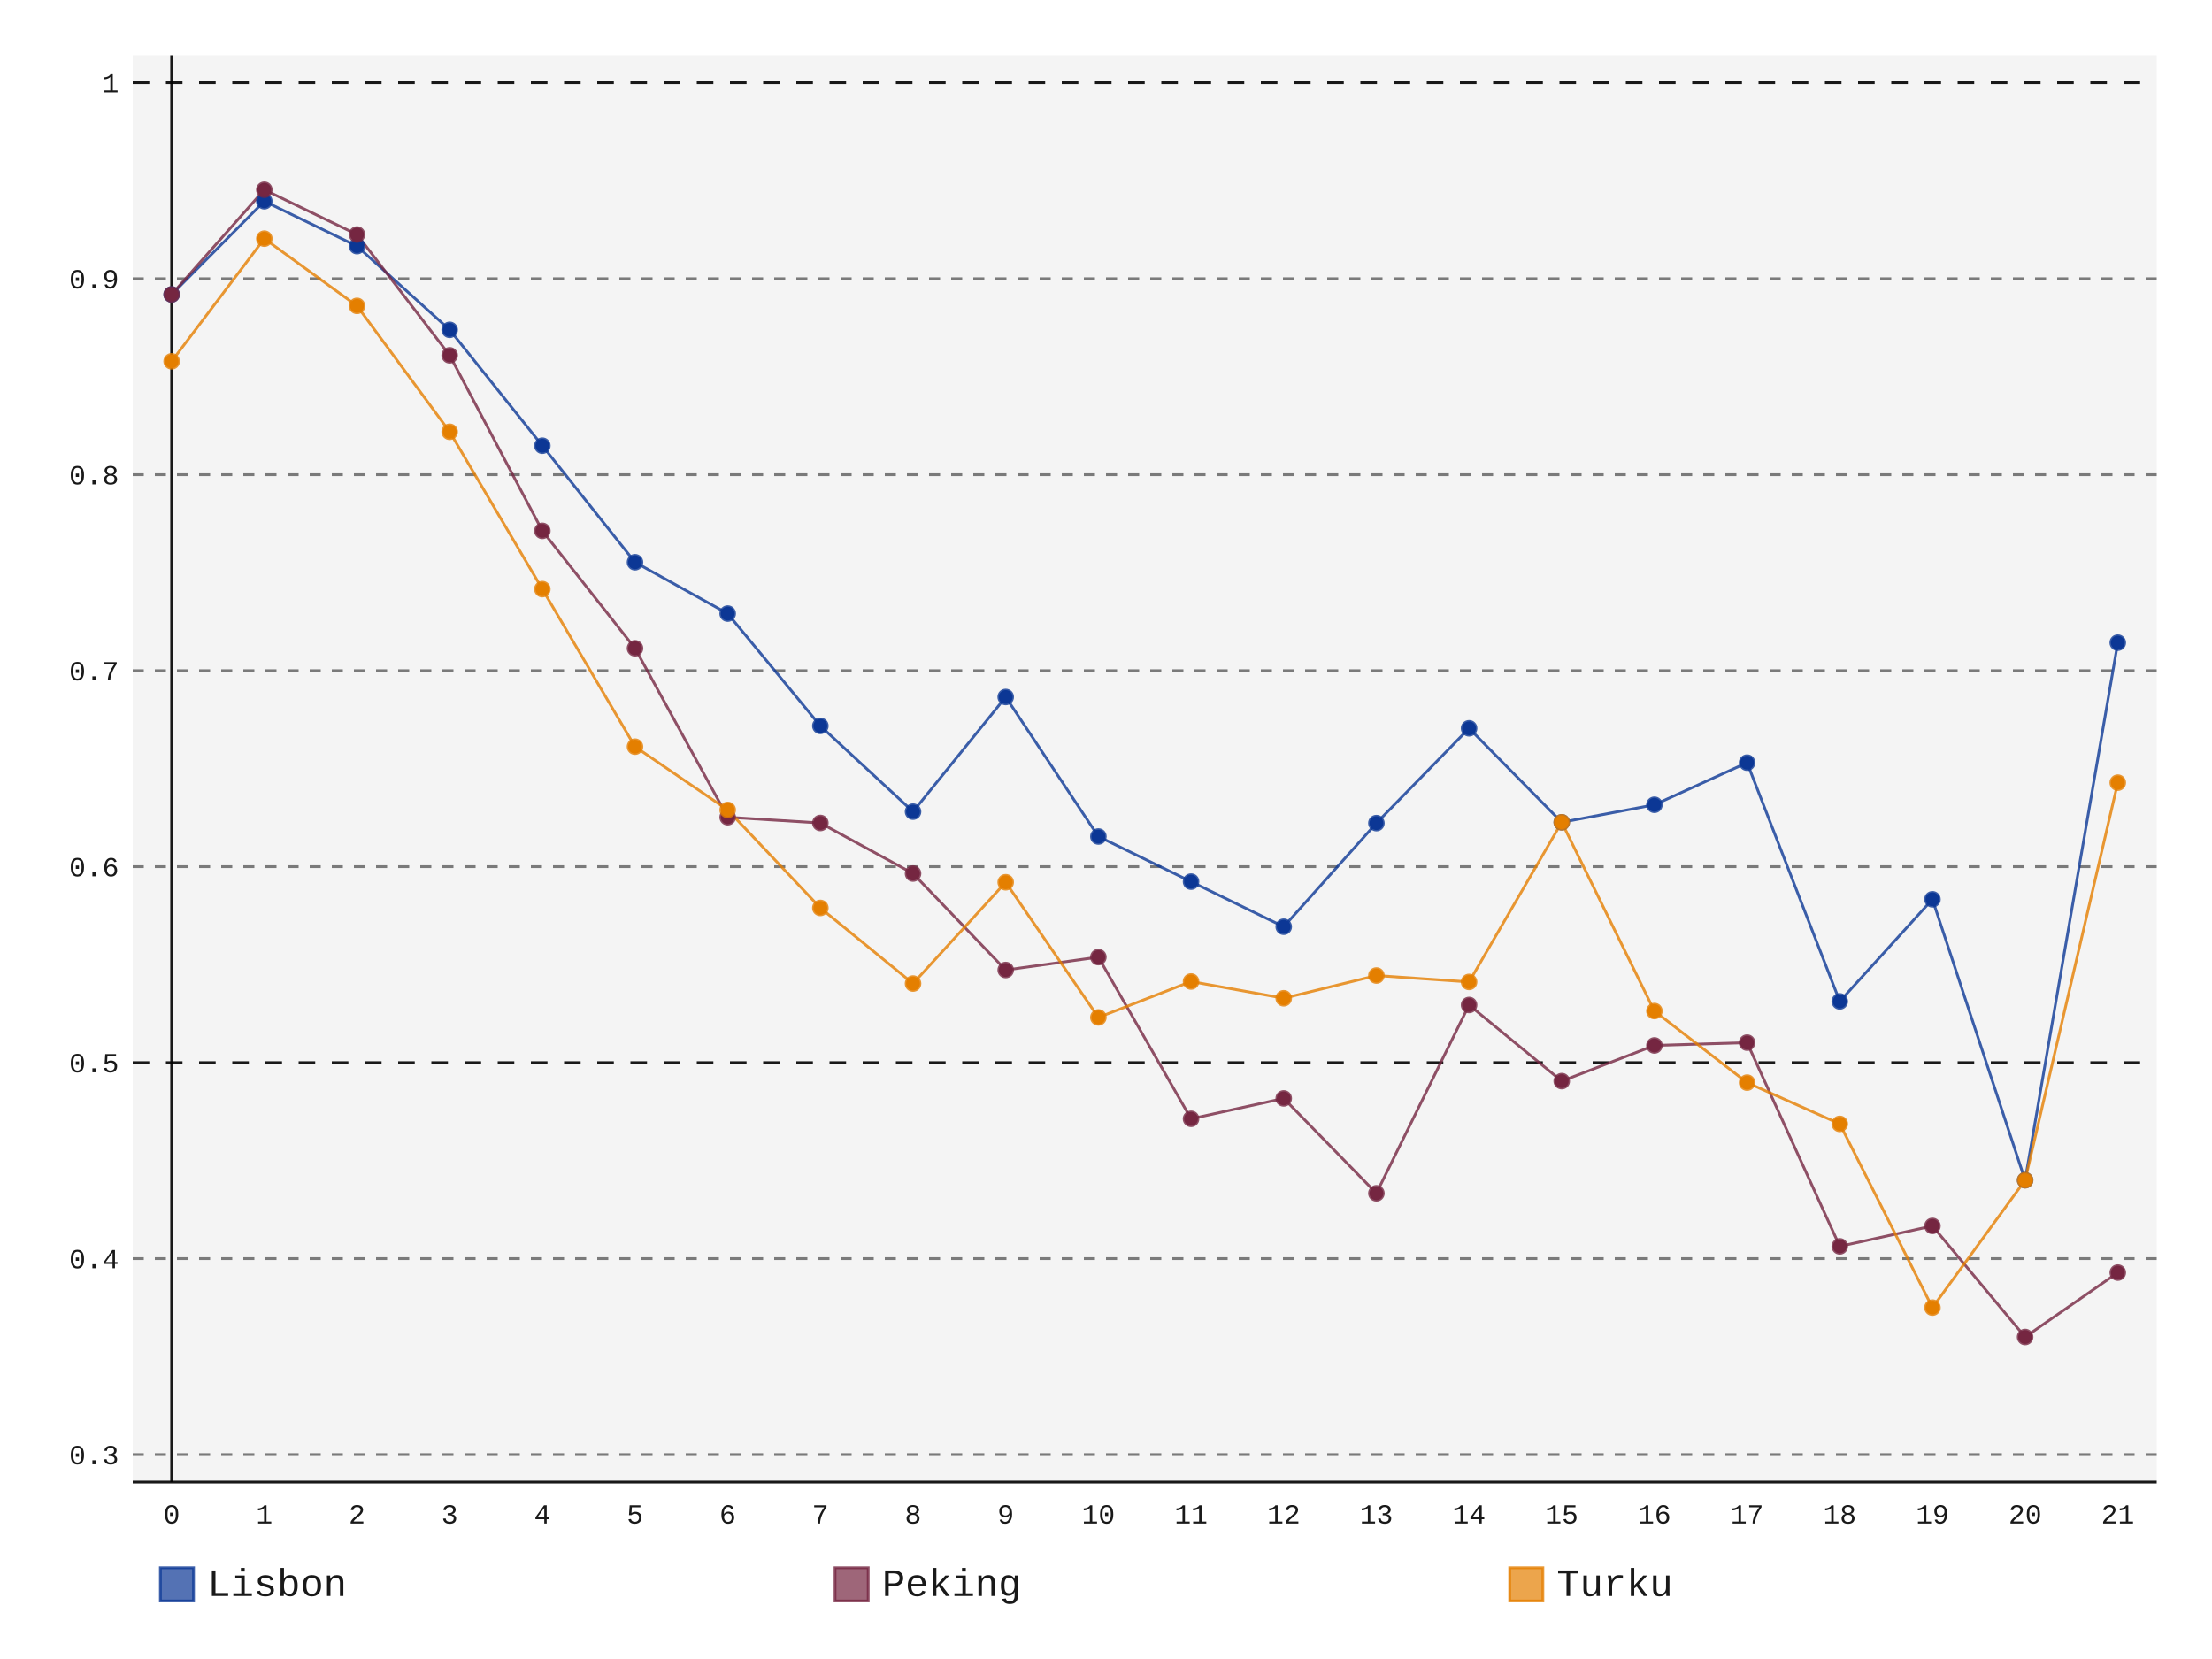
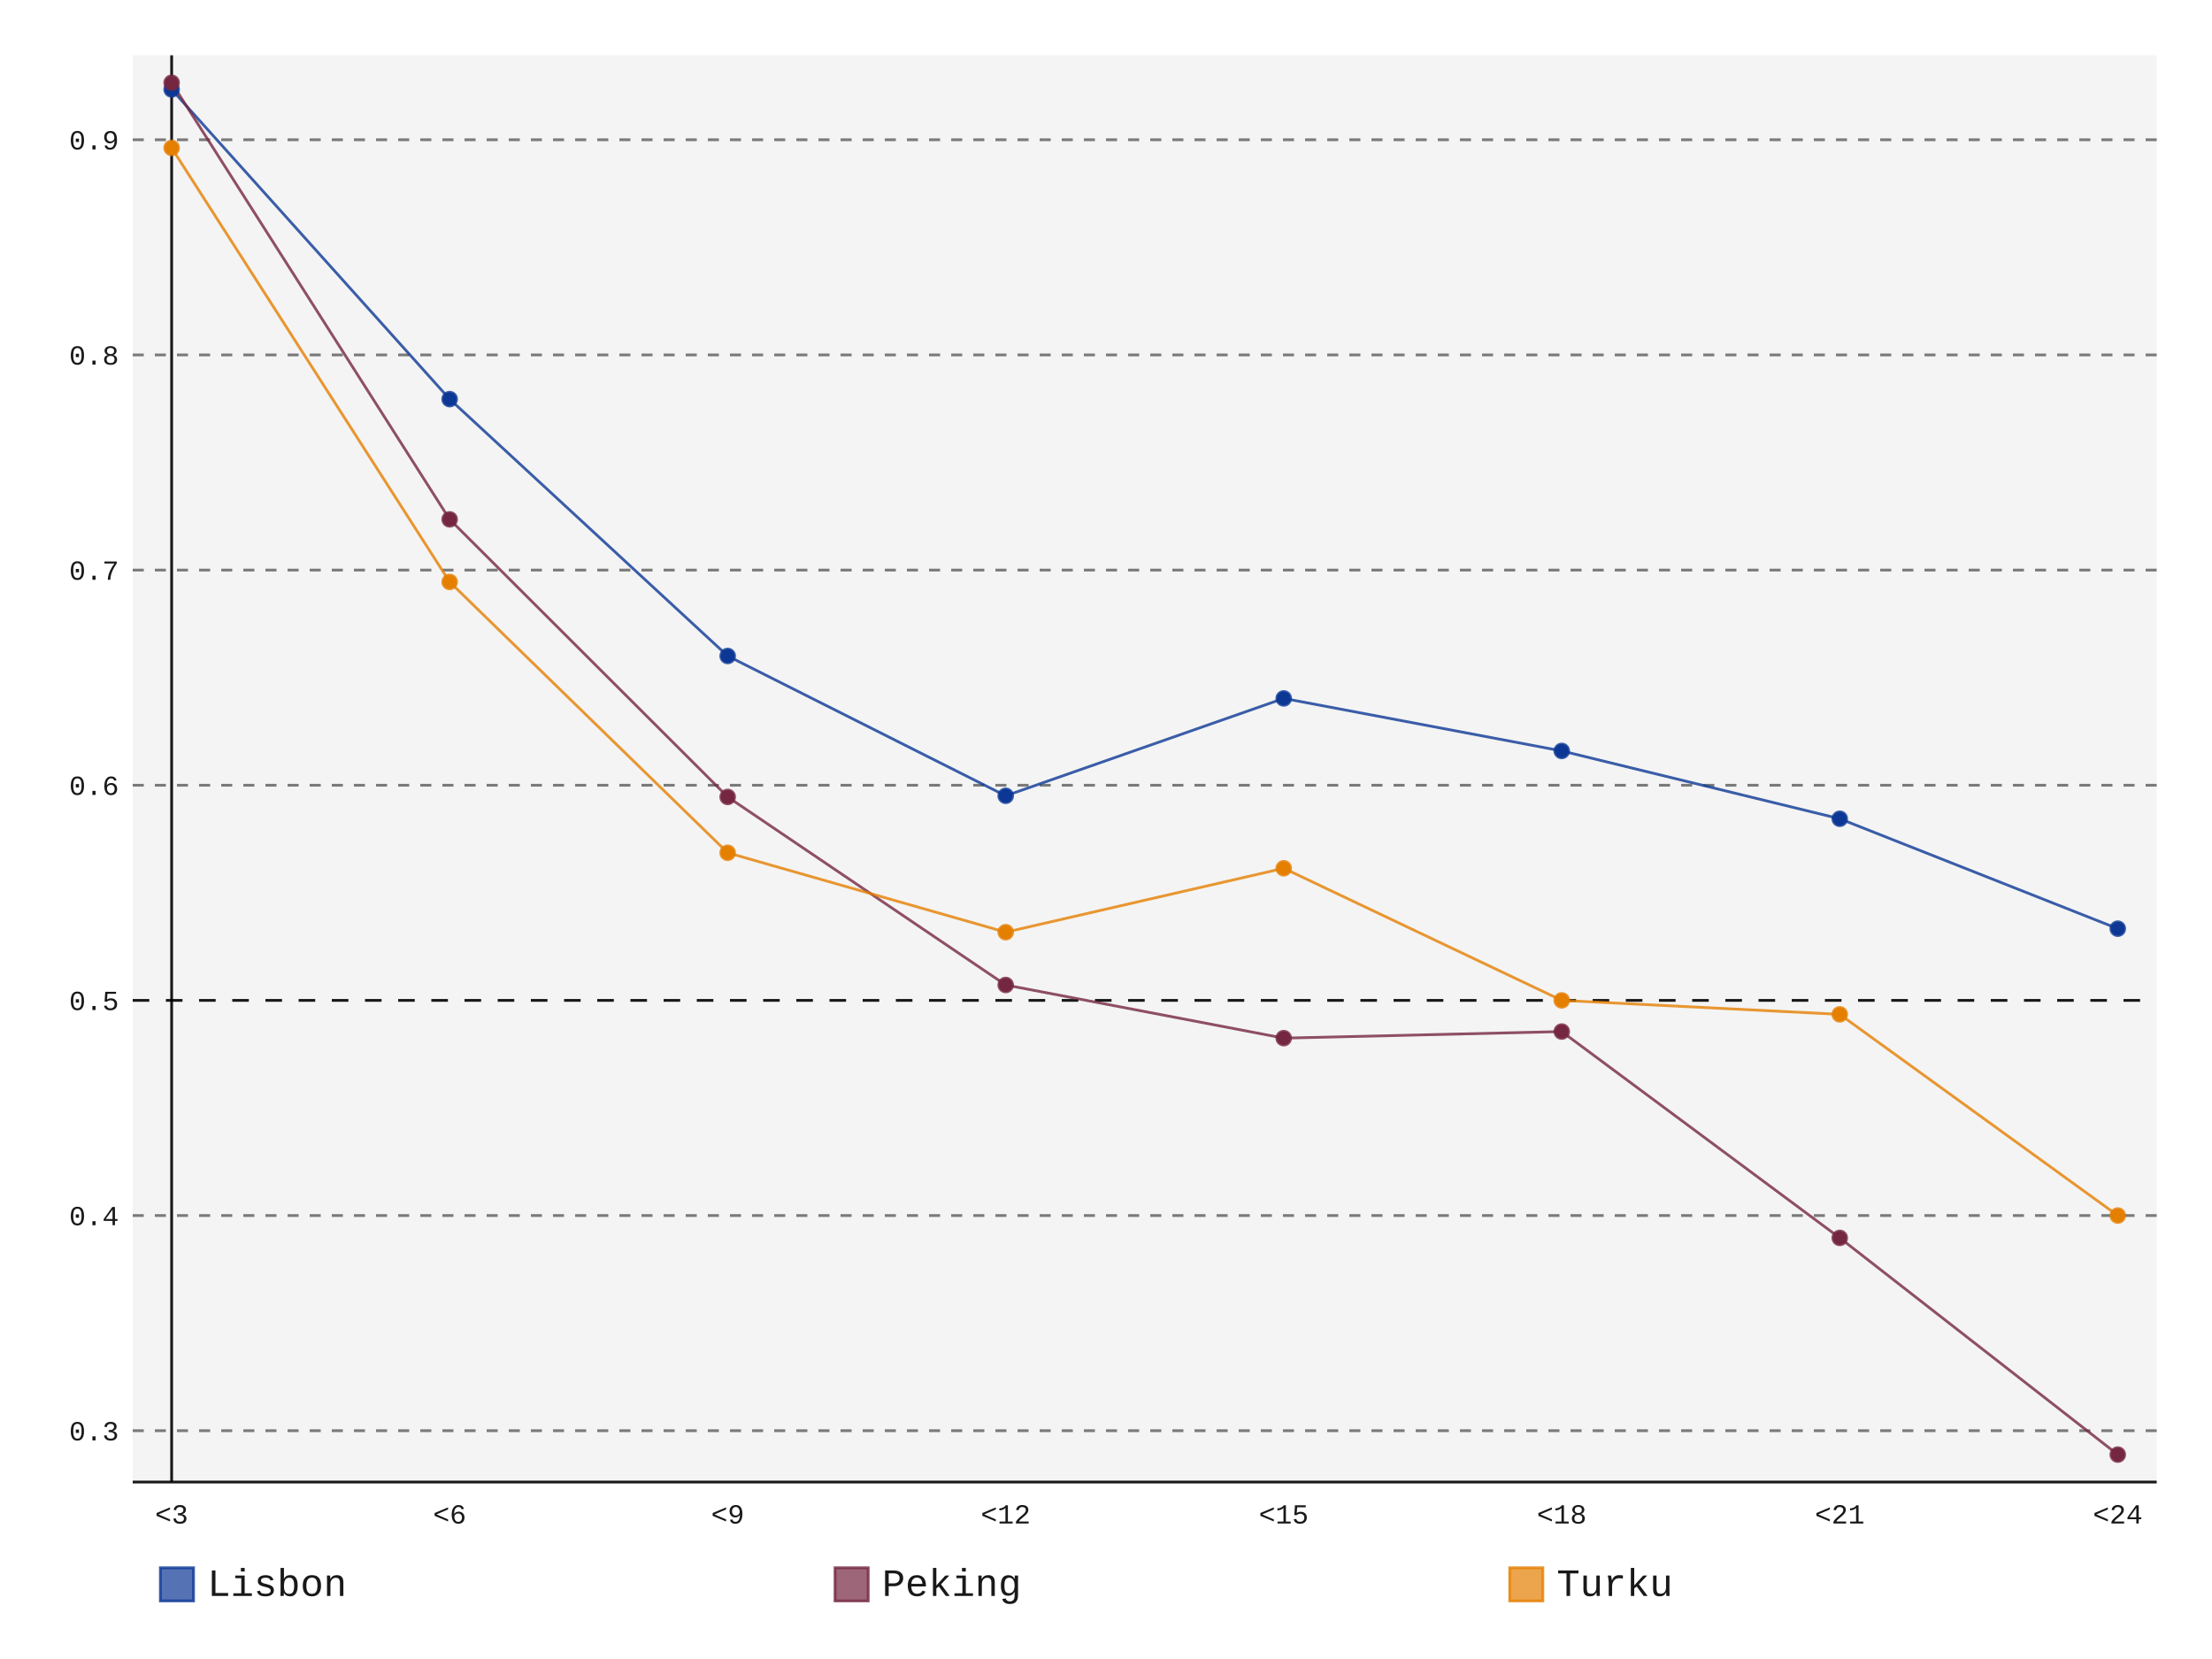
- <svg xmlns="http://www.w3.org/2000/svg" class="pygal-chart" id="chart-a496e3d3-52f7-44fc-8b7b-eeffedf970de" viewBox="0 0 800 600">
+ <svg xmlns="http://www.w3.org/2000/svg" class="pygal-chart" id="chart-1087927f-c073-4316-af6a-b9ae7d9bd48a" viewBox="0 0 800 600">
  <defs>
-     <style type="text/css">#chart-a496e3d3-52f7-44fc-8b7b-eeffedf970de{-webkit-user-select:none;-webkit-font-smoothing:antialiased;font-family:Consolas,"Liberation Mono",Menlo,Courier,monospace}#chart-a496e3d3-52f7-44fc-8b7b-eeffedf970de .title{font-family:Consolas,"Liberation Mono",Menlo,Courier,monospace;font-size:16px}#chart-a496e3d3-52f7-44fc-8b7b-eeffedf970de .legends .legend text{font-family:Consolas,"Liberation Mono",Menlo,Courier,monospace;font-size:14px}#chart-a496e3d3-52f7-44fc-8b7b-eeffedf970de .axis text{font-family:Consolas,"Liberation Mono",Menlo,Courier,monospace;font-size:10px}#chart-a496e3d3-52f7-44fc-8b7b-eeffedf970de .axis text.major{font-family:Consolas,"Liberation Mono",Menlo,Courier,monospace;font-size:10px}#chart-a496e3d3-52f7-44fc-8b7b-eeffedf970de .text-overlay text.value{font-family:Consolas,"Liberation Mono",Menlo,Courier,monospace;font-size:16px}#chart-a496e3d3-52f7-44fc-8b7b-eeffedf970de .text-overlay text.label{font-family:Consolas,"Liberation Mono",Menlo,Courier,monospace;font-size:10px}#chart-a496e3d3-52f7-44fc-8b7b-eeffedf970de .tooltip{font-family:Consolas,"Liberation Mono",Menlo,Courier,monospace;font-size:14px}#chart-a496e3d3-52f7-44fc-8b7b-eeffedf970de text.no_data{font-family:Consolas,"Liberation Mono",Menlo,Courier,monospace;font-size:64px}
- #chart-a496e3d3-52f7-44fc-8b7b-eeffedf970de{background-color:transparent}#chart-a496e3d3-52f7-44fc-8b7b-eeffedf970de path,#chart-a496e3d3-52f7-44fc-8b7b-eeffedf970de line,#chart-a496e3d3-52f7-44fc-8b7b-eeffedf970de rect,#chart-a496e3d3-52f7-44fc-8b7b-eeffedf970de circle{-webkit-transition:150ms;-moz-transition:150ms;transition:150ms}#chart-a496e3d3-52f7-44fc-8b7b-eeffedf970de .graph &gt; .background{fill:transparent}#chart-a496e3d3-52f7-44fc-8b7b-eeffedf970de .plot &gt; .background{fill:rgba(240,240,240,0.7)}#chart-a496e3d3-52f7-44fc-8b7b-eeffedf970de .graph{fill:rgba(0,0,0,0.9)}#chart-a496e3d3-52f7-44fc-8b7b-eeffedf970de text.no_data{fill:rgba(0,0,0,0.9)}#chart-a496e3d3-52f7-44fc-8b7b-eeffedf970de .title{fill:rgba(0,0,0,0.9)}#chart-a496e3d3-52f7-44fc-8b7b-eeffedf970de .legends .legend text{fill:rgba(0,0,0,0.9)}#chart-a496e3d3-52f7-44fc-8b7b-eeffedf970de .legends .legend:hover text{fill:rgba(0,0,0,0.9)}#chart-a496e3d3-52f7-44fc-8b7b-eeffedf970de .axis .line{stroke:rgba(0,0,0,0.9)}#chart-a496e3d3-52f7-44fc-8b7b-eeffedf970de .axis .guide.line{stroke:rgba(0,0,0,0.5)}#chart-a496e3d3-52f7-44fc-8b7b-eeffedf970de .axis .major.line{stroke:rgba(0,0,0,0.9)}#chart-a496e3d3-52f7-44fc-8b7b-eeffedf970de .axis text.major{fill:rgba(0,0,0,0.9)}#chart-a496e3d3-52f7-44fc-8b7b-eeffedf970de .axis.y .guides:hover .guide.line,#chart-a496e3d3-52f7-44fc-8b7b-eeffedf970de .line-graph .axis.x .guides:hover .guide.line,#chart-a496e3d3-52f7-44fc-8b7b-eeffedf970de .stackedline-graph .axis.x .guides:hover .guide.line,#chart-a496e3d3-52f7-44fc-8b7b-eeffedf970de .xy-graph .axis.x .guides:hover .guide.line{stroke:rgba(0,0,0,0.9)}#chart-a496e3d3-52f7-44fc-8b7b-eeffedf970de .axis .guides:hover text{fill:rgba(0,0,0,0.9)}#chart-a496e3d3-52f7-44fc-8b7b-eeffedf970de .reactive{fill-opacity:.7;stroke-opacity:.8}#chart-a496e3d3-52f7-44fc-8b7b-eeffedf970de .ci{stroke:rgba(0,0,0,0.9)}#chart-a496e3d3-52f7-44fc-8b7b-eeffedf970de .reactive.active,#chart-a496e3d3-52f7-44fc-8b7b-eeffedf970de .active .reactive{fill-opacity:.8;stroke-opacity:.9;stroke-width:4}#chart-a496e3d3-52f7-44fc-8b7b-eeffedf970de .ci .reactive.active{stroke-width:1.5}#chart-a496e3d3-52f7-44fc-8b7b-eeffedf970de .series text{fill:rgba(0,0,0,0.9)}#chart-a496e3d3-52f7-44fc-8b7b-eeffedf970de .tooltip rect{fill:rgba(240,240,240,0.7);stroke:rgba(0,0,0,0.9);-webkit-transition:opacity 150ms;-moz-transition:opacity 150ms;transition:opacity 150ms}#chart-a496e3d3-52f7-44fc-8b7b-eeffedf970de .tooltip .label{fill:rgba(0,0,0,0.9)}#chart-a496e3d3-52f7-44fc-8b7b-eeffedf970de .tooltip .label{fill:rgba(0,0,0,0.9)}#chart-a496e3d3-52f7-44fc-8b7b-eeffedf970de .tooltip .legend{font-size:.8em;fill:rgba(0,0,0,0.5)}#chart-a496e3d3-52f7-44fc-8b7b-eeffedf970de .tooltip .x_label{font-size:.6em;fill:rgba(0,0,0,0.9)}#chart-a496e3d3-52f7-44fc-8b7b-eeffedf970de .tooltip .xlink{font-size:.5em;text-decoration:underline}#chart-a496e3d3-52f7-44fc-8b7b-eeffedf970de .tooltip .value{font-size:1.5em}#chart-a496e3d3-52f7-44fc-8b7b-eeffedf970de .bound{font-size:.5em}#chart-a496e3d3-52f7-44fc-8b7b-eeffedf970de .max-value{font-size:.75em;fill:rgba(0,0,0,0.5)}#chart-a496e3d3-52f7-44fc-8b7b-eeffedf970de .map-element{fill:rgba(240,240,240,0.7);stroke:rgba(0,0,0,0.5) !important}#chart-a496e3d3-52f7-44fc-8b7b-eeffedf970de .map-element .reactive{fill-opacity:inherit;stroke-opacity:inherit}#chart-a496e3d3-52f7-44fc-8b7b-eeffedf970de .color-0,#chart-a496e3d3-52f7-44fc-8b7b-eeffedf970de .color-0 a:visited{stroke:rgb(12,55,149);fill:rgb(12,55,149)}#chart-a496e3d3-52f7-44fc-8b7b-eeffedf970de .color-1,#chart-a496e3d3-52f7-44fc-8b7b-eeffedf970de .color-1 a:visited{stroke:rgb(117,38,65);fill:rgb(117,38,65)}#chart-a496e3d3-52f7-44fc-8b7b-eeffedf970de .color-2,#chart-a496e3d3-52f7-44fc-8b7b-eeffedf970de .color-2 a:visited{stroke:rgb(228,127,0);fill:rgb(228,127,0)}#chart-a496e3d3-52f7-44fc-8b7b-eeffedf970de .text-overlay .color-0 text{fill:black}#chart-a496e3d3-52f7-44fc-8b7b-eeffedf970de .text-overlay .color-1 text{fill:black}#chart-a496e3d3-52f7-44fc-8b7b-eeffedf970de .text-overlay .color-2 text{fill:black}
- #chart-a496e3d3-52f7-44fc-8b7b-eeffedf970de text.no_data{text-anchor:middle}#chart-a496e3d3-52f7-44fc-8b7b-eeffedf970de .guide.line{fill:none}#chart-a496e3d3-52f7-44fc-8b7b-eeffedf970de .centered{text-anchor:middle}#chart-a496e3d3-52f7-44fc-8b7b-eeffedf970de .title{text-anchor:middle}#chart-a496e3d3-52f7-44fc-8b7b-eeffedf970de .legends .legend text{fill-opacity:1}#chart-a496e3d3-52f7-44fc-8b7b-eeffedf970de .axis.x text{text-anchor:middle}#chart-a496e3d3-52f7-44fc-8b7b-eeffedf970de .axis.x:not(.web) text[transform]{text-anchor:start}#chart-a496e3d3-52f7-44fc-8b7b-eeffedf970de .axis.x:not(.web) text[transform].backwards{text-anchor:end}#chart-a496e3d3-52f7-44fc-8b7b-eeffedf970de .axis.y text{text-anchor:end}#chart-a496e3d3-52f7-44fc-8b7b-eeffedf970de .axis.y text[transform].backwards{text-anchor:start}#chart-a496e3d3-52f7-44fc-8b7b-eeffedf970de .axis.y2 text{text-anchor:start}#chart-a496e3d3-52f7-44fc-8b7b-eeffedf970de .axis.y2 text[transform].backwards{text-anchor:end}#chart-a496e3d3-52f7-44fc-8b7b-eeffedf970de .axis .guide.line{stroke-dasharray:4,4}#chart-a496e3d3-52f7-44fc-8b7b-eeffedf970de .axis .major.guide.line{stroke-dasharray:6,6}#chart-a496e3d3-52f7-44fc-8b7b-eeffedf970de .horizontal .axis.y .guide.line,#chart-a496e3d3-52f7-44fc-8b7b-eeffedf970de .horizontal .axis.y2 .guide.line,#chart-a496e3d3-52f7-44fc-8b7b-eeffedf970de .vertical .axis.x .guide.line{opacity:0}#chart-a496e3d3-52f7-44fc-8b7b-eeffedf970de .horizontal .axis.always_show .guide.line,#chart-a496e3d3-52f7-44fc-8b7b-eeffedf970de .vertical .axis.always_show .guide.line{opacity:1 !important}#chart-a496e3d3-52f7-44fc-8b7b-eeffedf970de .axis.y .guides:hover .guide.line,#chart-a496e3d3-52f7-44fc-8b7b-eeffedf970de .axis.y2 .guides:hover .guide.line,#chart-a496e3d3-52f7-44fc-8b7b-eeffedf970de .axis.x .guides:hover .guide.line{opacity:1}#chart-a496e3d3-52f7-44fc-8b7b-eeffedf970de .axis .guides:hover text{opacity:1}#chart-a496e3d3-52f7-44fc-8b7b-eeffedf970de .nofill{fill:none}#chart-a496e3d3-52f7-44fc-8b7b-eeffedf970de .subtle-fill{fill-opacity:.2}#chart-a496e3d3-52f7-44fc-8b7b-eeffedf970de .dot{stroke-width:1px;fill-opacity:1}#chart-a496e3d3-52f7-44fc-8b7b-eeffedf970de .dot.active{stroke-width:5px}#chart-a496e3d3-52f7-44fc-8b7b-eeffedf970de .dot.negative{fill:transparent}#chart-a496e3d3-52f7-44fc-8b7b-eeffedf970de text,#chart-a496e3d3-52f7-44fc-8b7b-eeffedf970de tspan{stroke:none !important}#chart-a496e3d3-52f7-44fc-8b7b-eeffedf970de .series text.active{opacity:1}#chart-a496e3d3-52f7-44fc-8b7b-eeffedf970de .tooltip rect{fill-opacity:.95;stroke-width:.5}#chart-a496e3d3-52f7-44fc-8b7b-eeffedf970de .tooltip text{fill-opacity:1}#chart-a496e3d3-52f7-44fc-8b7b-eeffedf970de .showable{visibility:hidden}#chart-a496e3d3-52f7-44fc-8b7b-eeffedf970de .showable.shown{visibility:visible}#chart-a496e3d3-52f7-44fc-8b7b-eeffedf970de .gauge-background{fill:rgba(229,229,229,1);stroke:none}#chart-a496e3d3-52f7-44fc-8b7b-eeffedf970de .bg-lines{stroke:transparent;stroke-width:2px}</style>
+     <style type="text/css">#chart-1087927f-c073-4316-af6a-b9ae7d9bd48a{-webkit-user-select:none;-webkit-font-smoothing:antialiased;font-family:Consolas,"Liberation Mono",Menlo,Courier,monospace}#chart-1087927f-c073-4316-af6a-b9ae7d9bd48a .title{font-family:Consolas,"Liberation Mono",Menlo,Courier,monospace;font-size:16px}#chart-1087927f-c073-4316-af6a-b9ae7d9bd48a .legends .legend text{font-family:Consolas,"Liberation Mono",Menlo,Courier,monospace;font-size:14px}#chart-1087927f-c073-4316-af6a-b9ae7d9bd48a .axis text{font-family:Consolas,"Liberation Mono",Menlo,Courier,monospace;font-size:10px}#chart-1087927f-c073-4316-af6a-b9ae7d9bd48a .axis text.major{font-family:Consolas,"Liberation Mono",Menlo,Courier,monospace;font-size:10px}#chart-1087927f-c073-4316-af6a-b9ae7d9bd48a .text-overlay text.value{font-family:Consolas,"Liberation Mono",Menlo,Courier,monospace;font-size:16px}#chart-1087927f-c073-4316-af6a-b9ae7d9bd48a .text-overlay text.label{font-family:Consolas,"Liberation Mono",Menlo,Courier,monospace;font-size:10px}#chart-1087927f-c073-4316-af6a-b9ae7d9bd48a .tooltip{font-family:Consolas,"Liberation Mono",Menlo,Courier,monospace;font-size:14px}#chart-1087927f-c073-4316-af6a-b9ae7d9bd48a text.no_data{font-family:Consolas,"Liberation Mono",Menlo,Courier,monospace;font-size:64px}
+ #chart-1087927f-c073-4316-af6a-b9ae7d9bd48a{background-color:transparent}#chart-1087927f-c073-4316-af6a-b9ae7d9bd48a path,#chart-1087927f-c073-4316-af6a-b9ae7d9bd48a line,#chart-1087927f-c073-4316-af6a-b9ae7d9bd48a rect,#chart-1087927f-c073-4316-af6a-b9ae7d9bd48a circle{-webkit-transition:150ms;-moz-transition:150ms;transition:150ms}#chart-1087927f-c073-4316-af6a-b9ae7d9bd48a .graph &gt; .background{fill:transparent}#chart-1087927f-c073-4316-af6a-b9ae7d9bd48a .plot &gt; .background{fill:rgba(240,240,240,0.7)}#chart-1087927f-c073-4316-af6a-b9ae7d9bd48a .graph{fill:rgba(0,0,0,0.9)}#chart-1087927f-c073-4316-af6a-b9ae7d9bd48a text.no_data{fill:rgba(0,0,0,0.9)}#chart-1087927f-c073-4316-af6a-b9ae7d9bd48a .title{fill:rgba(0,0,0,0.9)}#chart-1087927f-c073-4316-af6a-b9ae7d9bd48a .legends .legend text{fill:rgba(0,0,0,0.9)}#chart-1087927f-c073-4316-af6a-b9ae7d9bd48a .legends .legend:hover text{fill:rgba(0,0,0,0.9)}#chart-1087927f-c073-4316-af6a-b9ae7d9bd48a .axis .line{stroke:rgba(0,0,0,0.9)}#chart-1087927f-c073-4316-af6a-b9ae7d9bd48a .axis .guide.line{stroke:rgba(0,0,0,0.5)}#chart-1087927f-c073-4316-af6a-b9ae7d9bd48a .axis .major.line{stroke:rgba(0,0,0,0.9)}#chart-1087927f-c073-4316-af6a-b9ae7d9bd48a .axis text.major{fill:rgba(0,0,0,0.9)}#chart-1087927f-c073-4316-af6a-b9ae7d9bd48a .axis.y .guides:hover .guide.line,#chart-1087927f-c073-4316-af6a-b9ae7d9bd48a .line-graph .axis.x .guides:hover .guide.line,#chart-1087927f-c073-4316-af6a-b9ae7d9bd48a .stackedline-graph .axis.x .guides:hover .guide.line,#chart-1087927f-c073-4316-af6a-b9ae7d9bd48a .xy-graph .axis.x .guides:hover .guide.line{stroke:rgba(0,0,0,0.9)}#chart-1087927f-c073-4316-af6a-b9ae7d9bd48a .axis .guides:hover text{fill:rgba(0,0,0,0.9)}#chart-1087927f-c073-4316-af6a-b9ae7d9bd48a .reactive{fill-opacity:.7;stroke-opacity:.8}#chart-1087927f-c073-4316-af6a-b9ae7d9bd48a .ci{stroke:rgba(0,0,0,0.9)}#chart-1087927f-c073-4316-af6a-b9ae7d9bd48a .reactive.active,#chart-1087927f-c073-4316-af6a-b9ae7d9bd48a .active .reactive{fill-opacity:.8;stroke-opacity:.9;stroke-width:4}#chart-1087927f-c073-4316-af6a-b9ae7d9bd48a .ci .reactive.active{stroke-width:1.5}#chart-1087927f-c073-4316-af6a-b9ae7d9bd48a .series text{fill:rgba(0,0,0,0.9)}#chart-1087927f-c073-4316-af6a-b9ae7d9bd48a .tooltip rect{fill:rgba(240,240,240,0.7);stroke:rgba(0,0,0,0.9);-webkit-transition:opacity 150ms;-moz-transition:opacity 150ms;transition:opacity 150ms}#chart-1087927f-c073-4316-af6a-b9ae7d9bd48a .tooltip .label{fill:rgba(0,0,0,0.9)}#chart-1087927f-c073-4316-af6a-b9ae7d9bd48a .tooltip .label{fill:rgba(0,0,0,0.9)}#chart-1087927f-c073-4316-af6a-b9ae7d9bd48a .tooltip .legend{font-size:.8em;fill:rgba(0,0,0,0.5)}#chart-1087927f-c073-4316-af6a-b9ae7d9bd48a .tooltip .x_label{font-size:.6em;fill:rgba(0,0,0,0.9)}#chart-1087927f-c073-4316-af6a-b9ae7d9bd48a .tooltip .xlink{font-size:.5em;text-decoration:underline}#chart-1087927f-c073-4316-af6a-b9ae7d9bd48a .tooltip .value{font-size:1.5em}#chart-1087927f-c073-4316-af6a-b9ae7d9bd48a .bound{font-size:.5em}#chart-1087927f-c073-4316-af6a-b9ae7d9bd48a .max-value{font-size:.75em;fill:rgba(0,0,0,0.5)}#chart-1087927f-c073-4316-af6a-b9ae7d9bd48a .map-element{fill:rgba(240,240,240,0.7);stroke:rgba(0,0,0,0.5) !important}#chart-1087927f-c073-4316-af6a-b9ae7d9bd48a .map-element .reactive{fill-opacity:inherit;stroke-opacity:inherit}#chart-1087927f-c073-4316-af6a-b9ae7d9bd48a .color-0,#chart-1087927f-c073-4316-af6a-b9ae7d9bd48a .color-0 a:visited{stroke:rgb(12,55,149);fill:rgb(12,55,149)}#chart-1087927f-c073-4316-af6a-b9ae7d9bd48a .color-1,#chart-1087927f-c073-4316-af6a-b9ae7d9bd48a .color-1 a:visited{stroke:rgb(117,38,65);fill:rgb(117,38,65)}#chart-1087927f-c073-4316-af6a-b9ae7d9bd48a .color-2,#chart-1087927f-c073-4316-af6a-b9ae7d9bd48a .color-2 a:visited{stroke:rgb(228,127,0);fill:rgb(228,127,0)}#chart-1087927f-c073-4316-af6a-b9ae7d9bd48a .text-overlay .color-0 text{fill:black}#chart-1087927f-c073-4316-af6a-b9ae7d9bd48a .text-overlay .color-1 text{fill:black}#chart-1087927f-c073-4316-af6a-b9ae7d9bd48a .text-overlay .color-2 text{fill:black}
+ #chart-1087927f-c073-4316-af6a-b9ae7d9bd48a text.no_data{text-anchor:middle}#chart-1087927f-c073-4316-af6a-b9ae7d9bd48a .guide.line{fill:none}#chart-1087927f-c073-4316-af6a-b9ae7d9bd48a .centered{text-anchor:middle}#chart-1087927f-c073-4316-af6a-b9ae7d9bd48a .title{text-anchor:middle}#chart-1087927f-c073-4316-af6a-b9ae7d9bd48a .legends .legend text{fill-opacity:1}#chart-1087927f-c073-4316-af6a-b9ae7d9bd48a .axis.x text{text-anchor:middle}#chart-1087927f-c073-4316-af6a-b9ae7d9bd48a .axis.x:not(.web) text[transform]{text-anchor:start}#chart-1087927f-c073-4316-af6a-b9ae7d9bd48a .axis.x:not(.web) text[transform].backwards{text-anchor:end}#chart-1087927f-c073-4316-af6a-b9ae7d9bd48a .axis.y text{text-anchor:end}#chart-1087927f-c073-4316-af6a-b9ae7d9bd48a .axis.y text[transform].backwards{text-anchor:start}#chart-1087927f-c073-4316-af6a-b9ae7d9bd48a .axis.y2 text{text-anchor:start}#chart-1087927f-c073-4316-af6a-b9ae7d9bd48a .axis.y2 text[transform].backwards{text-anchor:end}#chart-1087927f-c073-4316-af6a-b9ae7d9bd48a .axis .guide.line{stroke-dasharray:4,4}#chart-1087927f-c073-4316-af6a-b9ae7d9bd48a .axis .major.guide.line{stroke-dasharray:6,6}#chart-1087927f-c073-4316-af6a-b9ae7d9bd48a .horizontal .axis.y .guide.line,#chart-1087927f-c073-4316-af6a-b9ae7d9bd48a .horizontal .axis.y2 .guide.line,#chart-1087927f-c073-4316-af6a-b9ae7d9bd48a .vertical .axis.x .guide.line{opacity:0}#chart-1087927f-c073-4316-af6a-b9ae7d9bd48a .horizontal .axis.always_show .guide.line,#chart-1087927f-c073-4316-af6a-b9ae7d9bd48a .vertical .axis.always_show .guide.line{opacity:1 !important}#chart-1087927f-c073-4316-af6a-b9ae7d9bd48a .axis.y .guides:hover .guide.line,#chart-1087927f-c073-4316-af6a-b9ae7d9bd48a .axis.y2 .guides:hover .guide.line,#chart-1087927f-c073-4316-af6a-b9ae7d9bd48a .axis.x .guides:hover .guide.line{opacity:1}#chart-1087927f-c073-4316-af6a-b9ae7d9bd48a .axis .guides:hover text{opacity:1}#chart-1087927f-c073-4316-af6a-b9ae7d9bd48a .nofill{fill:none}#chart-1087927f-c073-4316-af6a-b9ae7d9bd48a .subtle-fill{fill-opacity:.2}#chart-1087927f-c073-4316-af6a-b9ae7d9bd48a .dot{stroke-width:1px;fill-opacity:1}#chart-1087927f-c073-4316-af6a-b9ae7d9bd48a .dot.active{stroke-width:5px}#chart-1087927f-c073-4316-af6a-b9ae7d9bd48a .dot.negative{fill:transparent}#chart-1087927f-c073-4316-af6a-b9ae7d9bd48a text,#chart-1087927f-c073-4316-af6a-b9ae7d9bd48a tspan{stroke:none !important}#chart-1087927f-c073-4316-af6a-b9ae7d9bd48a .series text.active{opacity:1}#chart-1087927f-c073-4316-af6a-b9ae7d9bd48a .tooltip rect{fill-opacity:.95;stroke-width:.5}#chart-1087927f-c073-4316-af6a-b9ae7d9bd48a .tooltip text{fill-opacity:1}#chart-1087927f-c073-4316-af6a-b9ae7d9bd48a .showable{visibility:hidden}#chart-1087927f-c073-4316-af6a-b9ae7d9bd48a .showable.shown{visibility:visible}#chart-1087927f-c073-4316-af6a-b9ae7d9bd48a .gauge-background{fill:rgba(229,229,229,1);stroke:none}#chart-1087927f-c073-4316-af6a-b9ae7d9bd48a .bg-lines{stroke:transparent;stroke-width:2px}</style>
  </defs>
  <g class="graph line-graph vertical">
    <rect class="background" height="600" width="800" x="0" y="0" />
    <g class="plot" transform="translate(48, 20)">
      <rect class="background" height="516.0" width="732.0" x="0" y="0" />
      <g class="axis y">
        <path class="line" d="M0 516 h732" />
        <g class="guides">
-           <path class="guide line" d="M0 506.077 h732" />
-           <text class="" x="-5" y="509.577">0.3</text>
+           <path class="guide line" d="M0 497.431 h732" />
+           <text class="" x="-5" y="500.931">0.3</text>
        </g>
        <g class="guides">
-           <path class="guide line" d="M0 435.198 h732" />
-           <text class="" x="-5" y="438.698">0.4</text>
+           <path class="guide line" d="M0 419.617 h732" />
+           <text class="" x="-5" y="423.117">0.4</text>
        </g>
        <g class="guides">
-           <path class="major guide line" d="M0 364.319 h732" />
-           <text class="major" x="-5" y="367.819">0.5</text>
+           <path class="major guide line" d="M0 341.803 h732" />
+           <text class="major" x="-5" y="345.303">0.5</text>
        </g>
        <g class="guides">
-           <path class="guide line" d="M0 293.44 h732" />
-           <text class="" x="-5" y="296.94">0.6</text>
+           <path class="guide line" d="M0 263.99 h732" />
+           <text class="" x="-5" y="267.49">0.6</text>
        </g>
        <g class="guides">
-           <path class="guide line" d="M0 222.56 h732" />
-           <text class="" x="-5" y="226.06">0.7</text>
+           <path class="guide line" d="M0 186.176 h732" />
+           <text class="" x="-5" y="189.676">0.7</text>
        </g>
        <g class="guides">
-           <path class="guide line" d="M0 151.681 h732" />
-           <text class="" x="-5" y="155.181">0.8</text>
+           <path class="guide line" d="M0 108.362 h732" />
+           <text class="" x="-5" y="111.862">0.8</text>
        </g>
        <g class="guides">
-           <path class="guide line" d="M0 80.802 h732" />
-           <text class="" x="-5" y="84.302">0.9</text>
-         </g>
-         <g class="guides">
-           <path class="major guide line" d="M0 9.923 h732" />
-           <text class="major" x="-5" y="13.423">1</text>
+           <path class="guide line" d="M0 30.548 h732" />
+           <text class="" x="-5" y="34.048">0.9</text>
        </g>
      </g>
      <g class="axis x">
        <g class="guides">
-           <path class="axis line" d="M14.077 0 v516" />
-           <text class="" x="14.077" y="531.0">0</text>
-         </g>
-         <g class="guides">
-           <path class="guide line" d="M47.593 0 v516" />
-           <text class="" x="47.593" y="531.0">1</text>
-         </g>
-         <g class="guides">
-           <path class="guide line" d="M81.11 0 v516" />
-           <text class="" x="81.11" y="531.0">2</text>
+           <path class="line" d="M14.077 0 v516" />
+           <text class="" x="14.077" y="531.0">&lt;3</text>
        </g>
        <g class="guides">
          <path class="guide line" d="M114.626 0 v516" />
-           <text class="" x="114.626" y="531.0">3</text>
-         </g>
-         <g class="guides">
-           <path class="guide line" d="M148.143 0 v516" />
-           <text class="" x="148.143" y="531.0">4</text>
-         </g>
-         <g class="guides">
-           <path class="guide line" d="M181.659 0 v516" />
-           <text class="" x="181.659" y="531.0">5</text>
+           <text class="" x="114.626" y="531.0">&lt;6</text>
        </g>
        <g class="guides">
          <path class="guide line" d="M215.176 0 v516" />
-           <text class="" x="215.176" y="531.0">6</text>
-         </g>
-         <g class="guides">
-           <path class="guide line" d="M248.692 0 v516" />
-           <text class="" x="248.692" y="531.0">7</text>
-         </g>
-         <g class="guides">
-           <path class="guide line" d="M282.209 0 v516" />
-           <text class="" x="282.209" y="531.0">8</text>
+           <text class="" x="215.176" y="531.0">&lt;9</text>
        </g>
        <g class="guides">
          <path class="guide line" d="M315.725 0 v516" />
-           <text class="" x="315.725" y="531.0">9</text>
-         </g>
-         <g class="guides">
-           <path class="guide line" d="M349.242 0 v516" />
-           <text class="" x="349.242" y="531.0">10</text>
-         </g>
-         <g class="guides">
-           <path class="guide line" d="M382.758 0 v516" />
-           <text class="" x="382.758" y="531.0">11</text>
+           <text class="" x="315.725" y="531.0">&lt;12</text>
        </g>
        <g class="guides">
          <path class="guide line" d="M416.275 0 v516" />
-           <text class="" x="416.275" y="531.0">12</text>
-         </g>
-         <g class="guides">
-           <path class="guide line" d="M449.791 0 v516" />
-           <text class="" x="449.791" y="531.0">13</text>
-         </g>
-         <g class="guides">
-           <path class="guide line" d="M483.308 0 v516" />
-           <text class="" x="483.308" y="531.0">14</text>
+           <text class="" x="416.275" y="531.0">&lt;15</text>
        </g>
        <g class="guides">
          <path class="guide line" d="M516.824 0 v516" />
-           <text class="" x="516.824" y="531.0">15</text>
-         </g>
-         <g class="guides">
-           <path class="guide line" d="M550.341 0 v516" />
-           <text class="" x="550.341" y="531.0">16</text>
-         </g>
-         <g class="guides">
-           <path class="guide line" d="M583.857 0 v516" />
-           <text class="" x="583.857" y="531.0">17</text>
+           <text class="" x="516.824" y="531.0">&lt;18</text>
        </g>
        <g class="guides">
          <path class="guide line" d="M617.374 0 v516" />
-           <text class="" x="617.374" y="531.0">18</text>
-         </g>
-         <g class="guides">
-           <path class="guide line" d="M650.89 0 v516" />
-           <text class="" x="650.89" y="531.0">19</text>
-         </g>
-         <g class="guides">
-           <path class="guide line" d="M684.407 0 v516" />
-           <text class="" x="684.407" y="531.0">20</text>
+           <text class="" x="617.374" y="531.0">&lt;21</text>
        </g>
        <g class="guides">
          <path class="guide line" d="M717.923 0 v516" />
-           <text class="" x="717.923" y="531.0">21</text>
+           <text class="" x="717.923" y="531.0">&lt;24</text>
        </g>
      </g>
      <g class="series serie-0 color-0">
-         <path class="line reactive nofill" d="M14.077 86.495 L47.593 52.774 81.11 69.011 114.626 99.29 148.143 141.201 181.659 183.341 215.176 201.915 248.692 242.529 282.209 273.544 315.725 232.082 349.242 282.535 382.758 298.857 416.275 315.169 449.791 277.689 483.308 243.407 516.824 277.391 550.341 271.057 583.857 255.83 617.374 342.169 650.89 305.253 684.407 406.846 717.923 212.435" />
+         <path class="line reactive nofill" d="M14.077 12.351 L114.626 124.348 215.176 217.244 315.725 267.809 416.275 232.591 516.824 251.584 617.374 276.116 717.923 315.865" />
      </g>
      <g class="series serie-1 color-1">
-         <path class="line reactive nofill" d="M14.077 86.495 L47.593 48.614 81.11 64.818 114.626 108.509 148.143 171.994 181.659 214.468 215.176 275.555 248.692 277.64 282.209 295.927 315.725 330.819 349.242 326.153 382.758 384.634 416.275 377.253 449.791 411.571 483.308 343.472 516.824 371.005 550.341 358.101 583.857 357.086 617.374 430.768 650.89 423.385 684.407 463.549 717.923 440.261" />
+         <path class="line reactive nofill" d="M14.077 9.923 L114.626 167.839 215.176 268.222 315.725 336.234 416.275 355.455 516.824 353.081 617.374 427.702 717.923 506.077" />
      </g>
      <g class="series serie-2 color-2">
-         <path class="line reactive nofill" d="M14.077 110.675 L47.593 66.309 81.11 90.628 114.626 136.164 148.143 193.063 181.659 250.041 215.176 272.925 248.692 308.361 282.209 335.718 315.725 299.082 349.242 347.962 382.758 334.974 416.275 341.037 449.791 332.817 483.308 335.133 516.824 277.391 550.341 345.666 583.857 371.551 617.374 386.468 650.89 452.918 684.407 406.846 717.923 263.063" />
+         <path class="line reactive nofill" d="M14.077 33.498 L114.626 190.466 215.176 288.421 315.725 317.138 416.275 294.023 516.824 341.803 617.374 346.856 717.923 419.617" />
      </g>
    </g>
    <g class="titles" />
    <g class="plot overlay" transform="translate(48, 20)">
      <g class="series serie-0 color-0">
        <g class="dots">
-           <circle class="dot reactive tooltip-trigger" cx="14.077" cy="86.495" r="2.5" />
+           <circle class="dot reactive tooltip-trigger" cx="14.077" cy="12.351" r="2.5" />
        </g>
        <g class="dots">
-           <circle class="dot reactive tooltip-trigger" cx="47.593" cy="52.774" r="2.5" />
+           <circle class="dot reactive tooltip-trigger" cx="114.626" cy="124.348" r="2.5" />
        </g>
        <g class="dots">
-           <circle class="dot reactive tooltip-trigger" cx="81.11" cy="69.011" r="2.5" />
+           <circle class="dot reactive tooltip-trigger" cx="215.176" cy="217.244" r="2.5" />
        </g>
        <g class="dots">
-           <circle class="dot reactive tooltip-trigger" cx="114.626" cy="99.29" r="2.5" />
+           <circle class="dot reactive tooltip-trigger" cx="315.725" cy="267.809" r="2.5" />
        </g>
        <g class="dots">
-           <circle class="dot reactive tooltip-trigger" cx="148.143" cy="141.201" r="2.5" />
+           <circle class="dot reactive tooltip-trigger" cx="416.275" cy="232.591" r="2.5" />
        </g>
        <g class="dots">
-           <circle class="dot reactive tooltip-trigger" cx="181.659" cy="183.341" r="2.5" />
+           <circle class="dot reactive tooltip-trigger" cx="516.824" cy="251.584" r="2.5" />
        </g>
        <g class="dots">
-           <circle class="dot reactive tooltip-trigger" cx="215.176" cy="201.915" r="2.5" />
+           <circle class="dot reactive tooltip-trigger" cx="617.374" cy="276.116" r="2.5" />
        </g>
        <g class="dots">
-           <circle class="dot reactive tooltip-trigger" cx="248.692" cy="242.529" r="2.5" />
-         </g>
-         <g class="dots">
-           <circle class="dot reactive tooltip-trigger" cx="282.209" cy="273.544" r="2.5" />
-         </g>
-         <g class="dots">
-           <circle class="dot reactive tooltip-trigger" cx="315.725" cy="232.082" r="2.5" />
-         </g>
-         <g class="dots">
-           <circle class="dot reactive tooltip-trigger" cx="349.242" cy="282.535" r="2.5" />
-         </g>
-         <g class="dots">
-           <circle class="dot reactive tooltip-trigger" cx="382.758" cy="298.857" r="2.5" />
-         </g>
-         <g class="dots">
-           <circle class="dot reactive tooltip-trigger" cx="416.275" cy="315.169" r="2.5" />
-         </g>
-         <g class="dots">
-           <circle class="dot reactive tooltip-trigger" cx="449.791" cy="277.689" r="2.5" />
-         </g>
-         <g class="dots">
-           <circle class="dot reactive tooltip-trigger" cx="483.308" cy="243.407" r="2.5" />
-         </g>
-         <g class="dots">
-           <circle class="dot reactive tooltip-trigger" cx="516.824" cy="277.391" r="2.5" />
-         </g>
-         <g class="dots">
-           <circle class="dot reactive tooltip-trigger" cx="550.341" cy="271.057" r="2.5" />
-         </g>
-         <g class="dots">
-           <circle class="dot reactive tooltip-trigger" cx="583.857" cy="255.83" r="2.5" />
-         </g>
-         <g class="dots">
-           <circle class="dot reactive tooltip-trigger" cx="617.374" cy="342.169" r="2.5" />
-         </g>
-         <g class="dots">
-           <circle class="dot reactive tooltip-trigger" cx="650.89" cy="305.253" r="2.5" />
-         </g>
-         <g class="dots">
-           <circle class="dot reactive tooltip-trigger" cx="684.407" cy="406.846" r="2.5" />
-         </g>
-         <g class="dots">
-           <circle class="dot reactive tooltip-trigger" cx="717.923" cy="212.435" r="2.5" />
+           <circle class="dot reactive tooltip-trigger" cx="717.923" cy="315.865" r="2.5" />
        </g>
      </g>
      <g class="series serie-1 color-1">
        <g class="dots">
-           <circle class="dot reactive tooltip-trigger" cx="14.077" cy="86.495" r="2.5" />
+           <circle class="dot reactive tooltip-trigger" cx="14.077" cy="9.923" r="2.5" />
        </g>
        <g class="dots">
-           <circle class="dot reactive tooltip-trigger" cx="47.593" cy="48.614" r="2.5" />
+           <circle class="dot reactive tooltip-trigger" cx="114.626" cy="167.839" r="2.5" />
        </g>
        <g class="dots">
-           <circle class="dot reactive tooltip-trigger" cx="81.11" cy="64.818" r="2.5" />
+           <circle class="dot reactive tooltip-trigger" cx="215.176" cy="268.222" r="2.5" />
        </g>
        <g class="dots">
-           <circle class="dot reactive tooltip-trigger" cx="114.626" cy="108.509" r="2.5" />
+           <circle class="dot reactive tooltip-trigger" cx="315.725" cy="336.234" r="2.5" />
        </g>
        <g class="dots">
-           <circle class="dot reactive tooltip-trigger" cx="148.143" cy="171.994" r="2.5" />
+           <circle class="dot reactive tooltip-trigger" cx="416.275" cy="355.455" r="2.5" />
        </g>
        <g class="dots">
-           <circle class="dot reactive tooltip-trigger" cx="181.659" cy="214.468" r="2.5" />
+           <circle class="dot reactive tooltip-trigger" cx="516.824" cy="353.081" r="2.5" />
        </g>
        <g class="dots">
-           <circle class="dot reactive tooltip-trigger" cx="215.176" cy="275.555" r="2.5" />
+           <circle class="dot reactive tooltip-trigger" cx="617.374" cy="427.702" r="2.5" />
        </g>
        <g class="dots">
-           <circle class="dot reactive tooltip-trigger" cx="248.692" cy="277.64" r="2.5" />
-         </g>
-         <g class="dots">
-           <circle class="dot reactive tooltip-trigger" cx="282.209" cy="295.927" r="2.5" />
-         </g>
-         <g class="dots">
-           <circle class="dot reactive tooltip-trigger" cx="315.725" cy="330.819" r="2.5" />
-         </g>
-         <g class="dots">
-           <circle class="dot reactive tooltip-trigger" cx="349.242" cy="326.153" r="2.5" />
-         </g>
-         <g class="dots">
-           <circle class="dot reactive tooltip-trigger" cx="382.758" cy="384.634" r="2.5" />
-         </g>
-         <g class="dots">
-           <circle class="dot reactive tooltip-trigger" cx="416.275" cy="377.253" r="2.5" />
-         </g>
-         <g class="dots">
-           <circle class="dot reactive tooltip-trigger" cx="449.791" cy="411.571" r="2.5" />
-         </g>
-         <g class="dots">
-           <circle class="dot reactive tooltip-trigger" cx="483.308" cy="343.472" r="2.5" />
-         </g>
-         <g class="dots">
-           <circle class="dot reactive tooltip-trigger" cx="516.824" cy="371.005" r="2.5" />
-         </g>
-         <g class="dots">
-           <circle class="dot reactive tooltip-trigger" cx="550.341" cy="358.101" r="2.5" />
-         </g>
-         <g class="dots">
-           <circle class="dot reactive tooltip-trigger" cx="583.857" cy="357.086" r="2.5" />
-         </g>
-         <g class="dots">
-           <circle class="dot reactive tooltip-trigger" cx="617.374" cy="430.768" r="2.5" />
-         </g>
-         <g class="dots">
-           <circle class="dot reactive tooltip-trigger" cx="650.89" cy="423.385" r="2.5" />
-         </g>
-         <g class="dots">
-           <circle class="dot reactive tooltip-trigger" cx="684.407" cy="463.549" r="2.5" />
-         </g>
-         <g class="dots">
-           <circle class="dot reactive tooltip-trigger" cx="717.923" cy="440.261" r="2.5" />
+           <circle class="dot reactive tooltip-trigger" cx="717.923" cy="506.077" r="2.5" />
        </g>
      </g>
      <g class="series serie-2 color-2">
        <g class="dots">
-           <circle class="dot reactive tooltip-trigger" cx="14.077" cy="110.675" r="2.5" />
+           <circle class="dot reactive tooltip-trigger" cx="14.077" cy="33.498" r="2.5" />
        </g>
        <g class="dots">
-           <circle class="dot reactive tooltip-trigger" cx="47.593" cy="66.309" r="2.5" />
+           <circle class="dot reactive tooltip-trigger" cx="114.626" cy="190.466" r="2.5" />
        </g>
        <g class="dots">
-           <circle class="dot reactive tooltip-trigger" cx="81.11" cy="90.628" r="2.5" />
+           <circle class="dot reactive tooltip-trigger" cx="215.176" cy="288.421" r="2.5" />
        </g>
        <g class="dots">
-           <circle class="dot reactive tooltip-trigger" cx="114.626" cy="136.164" r="2.5" />
+           <circle class="dot reactive tooltip-trigger" cx="315.725" cy="317.138" r="2.5" />
        </g>
        <g class="dots">
-           <circle class="dot reactive tooltip-trigger" cx="148.143" cy="193.063" r="2.5" />
+           <circle class="dot reactive tooltip-trigger" cx="416.275" cy="294.023" r="2.5" />
        </g>
        <g class="dots">
-           <circle class="dot reactive tooltip-trigger" cx="181.659" cy="250.041" r="2.5" />
+           <circle class="dot reactive tooltip-trigger" cx="516.824" cy="341.803" r="2.5" />
        </g>
        <g class="dots">
-           <circle class="dot reactive tooltip-trigger" cx="215.176" cy="272.925" r="2.5" />
+           <circle class="dot reactive tooltip-trigger" cx="617.374" cy="346.856" r="2.5" />
        </g>
        <g class="dots">
-           <circle class="dot reactive tooltip-trigger" cx="248.692" cy="308.361" r="2.5" />
-         </g>
-         <g class="dots">
-           <circle class="dot reactive tooltip-trigger" cx="282.209" cy="335.718" r="2.5" />
-         </g>
-         <g class="dots">
-           <circle class="dot reactive tooltip-trigger" cx="315.725" cy="299.082" r="2.5" />
-         </g>
-         <g class="dots">
-           <circle class="dot reactive tooltip-trigger" cx="349.242" cy="347.962" r="2.5" />
-         </g>
-         <g class="dots">
-           <circle class="dot reactive tooltip-trigger" cx="382.758" cy="334.974" r="2.5" />
-         </g>
-         <g class="dots">
-           <circle class="dot reactive tooltip-trigger" cx="416.275" cy="341.037" r="2.5" />
-         </g>
-         <g class="dots">
-           <circle class="dot reactive tooltip-trigger" cx="449.791" cy="332.817" r="2.5" />
-         </g>
-         <g class="dots">
-           <circle class="dot reactive tooltip-trigger" cx="483.308" cy="335.133" r="2.5" />
-         </g>
-         <g class="dots">
-           <circle class="dot reactive tooltip-trigger" cx="516.824" cy="277.391" r="2.5" />
-         </g>
-         <g class="dots">
-           <circle class="dot reactive tooltip-trigger" cx="550.341" cy="345.666" r="2.5" />
-         </g>
-         <g class="dots">
-           <circle class="dot reactive tooltip-trigger" cx="583.857" cy="371.551" r="2.5" />
-         </g>
-         <g class="dots">
-           <circle class="dot reactive tooltip-trigger" cx="617.374" cy="386.468" r="2.5" />
-         </g>
-         <g class="dots">
-           <circle class="dot reactive tooltip-trigger" cx="650.89" cy="452.918" r="2.5" />
-         </g>
-         <g class="dots">
-           <circle class="dot reactive tooltip-trigger" cx="684.407" cy="406.846" r="2.5" />
-         </g>
-         <g class="dots">
-           <circle class="dot reactive tooltip-trigger" cx="717.923" cy="263.063" r="2.5" />
+           <circle class="dot reactive tooltip-trigger" cx="717.923" cy="419.617" r="2.5" />
        </g>
      </g>
    </g>
    <g class="plot text-overlay" transform="translate(48, 20)">
      <g class="series serie-0 color-0" />
      <g class="series serie-1 color-1" />
      <g class="series serie-2 color-2" />
    </g>
    <g class="plot tooltip-overlay" transform="translate(48, 20)">
      <g class="tooltip" style="opacity: 0" transform="translate(0 0)">
        <rect class="tooltip-box" height="0" rx="0" ry="0" width="0" />
        <g class="text" />
      </g>
    </g>
    <g class="legends" transform="translate(58, 566)">
      <g class="legend reactive activate-serie" id="activate-serie-0">
        <rect class="color-0 reactive" height="12" width="12" x="0.0" y="1.0" />
        <text x="17.0" y="11.2">Lisbon</text>
      </g>
      <g class="legend reactive activate-serie" id="activate-serie-1">
        <rect class="color-1 reactive" height="12" width="12" x="244.0" y="1.0" />
        <text x="261.0" y="11.2">Peking</text>
      </g>
      <g class="legend reactive activate-serie" id="activate-serie-2">
        <rect class="color-2 reactive" height="12" width="12" x="488.0" y="1.0" />
        <text x="505.0" y="11.2">Turku</text>
      </g>
    </g>
  </g>
</svg>
